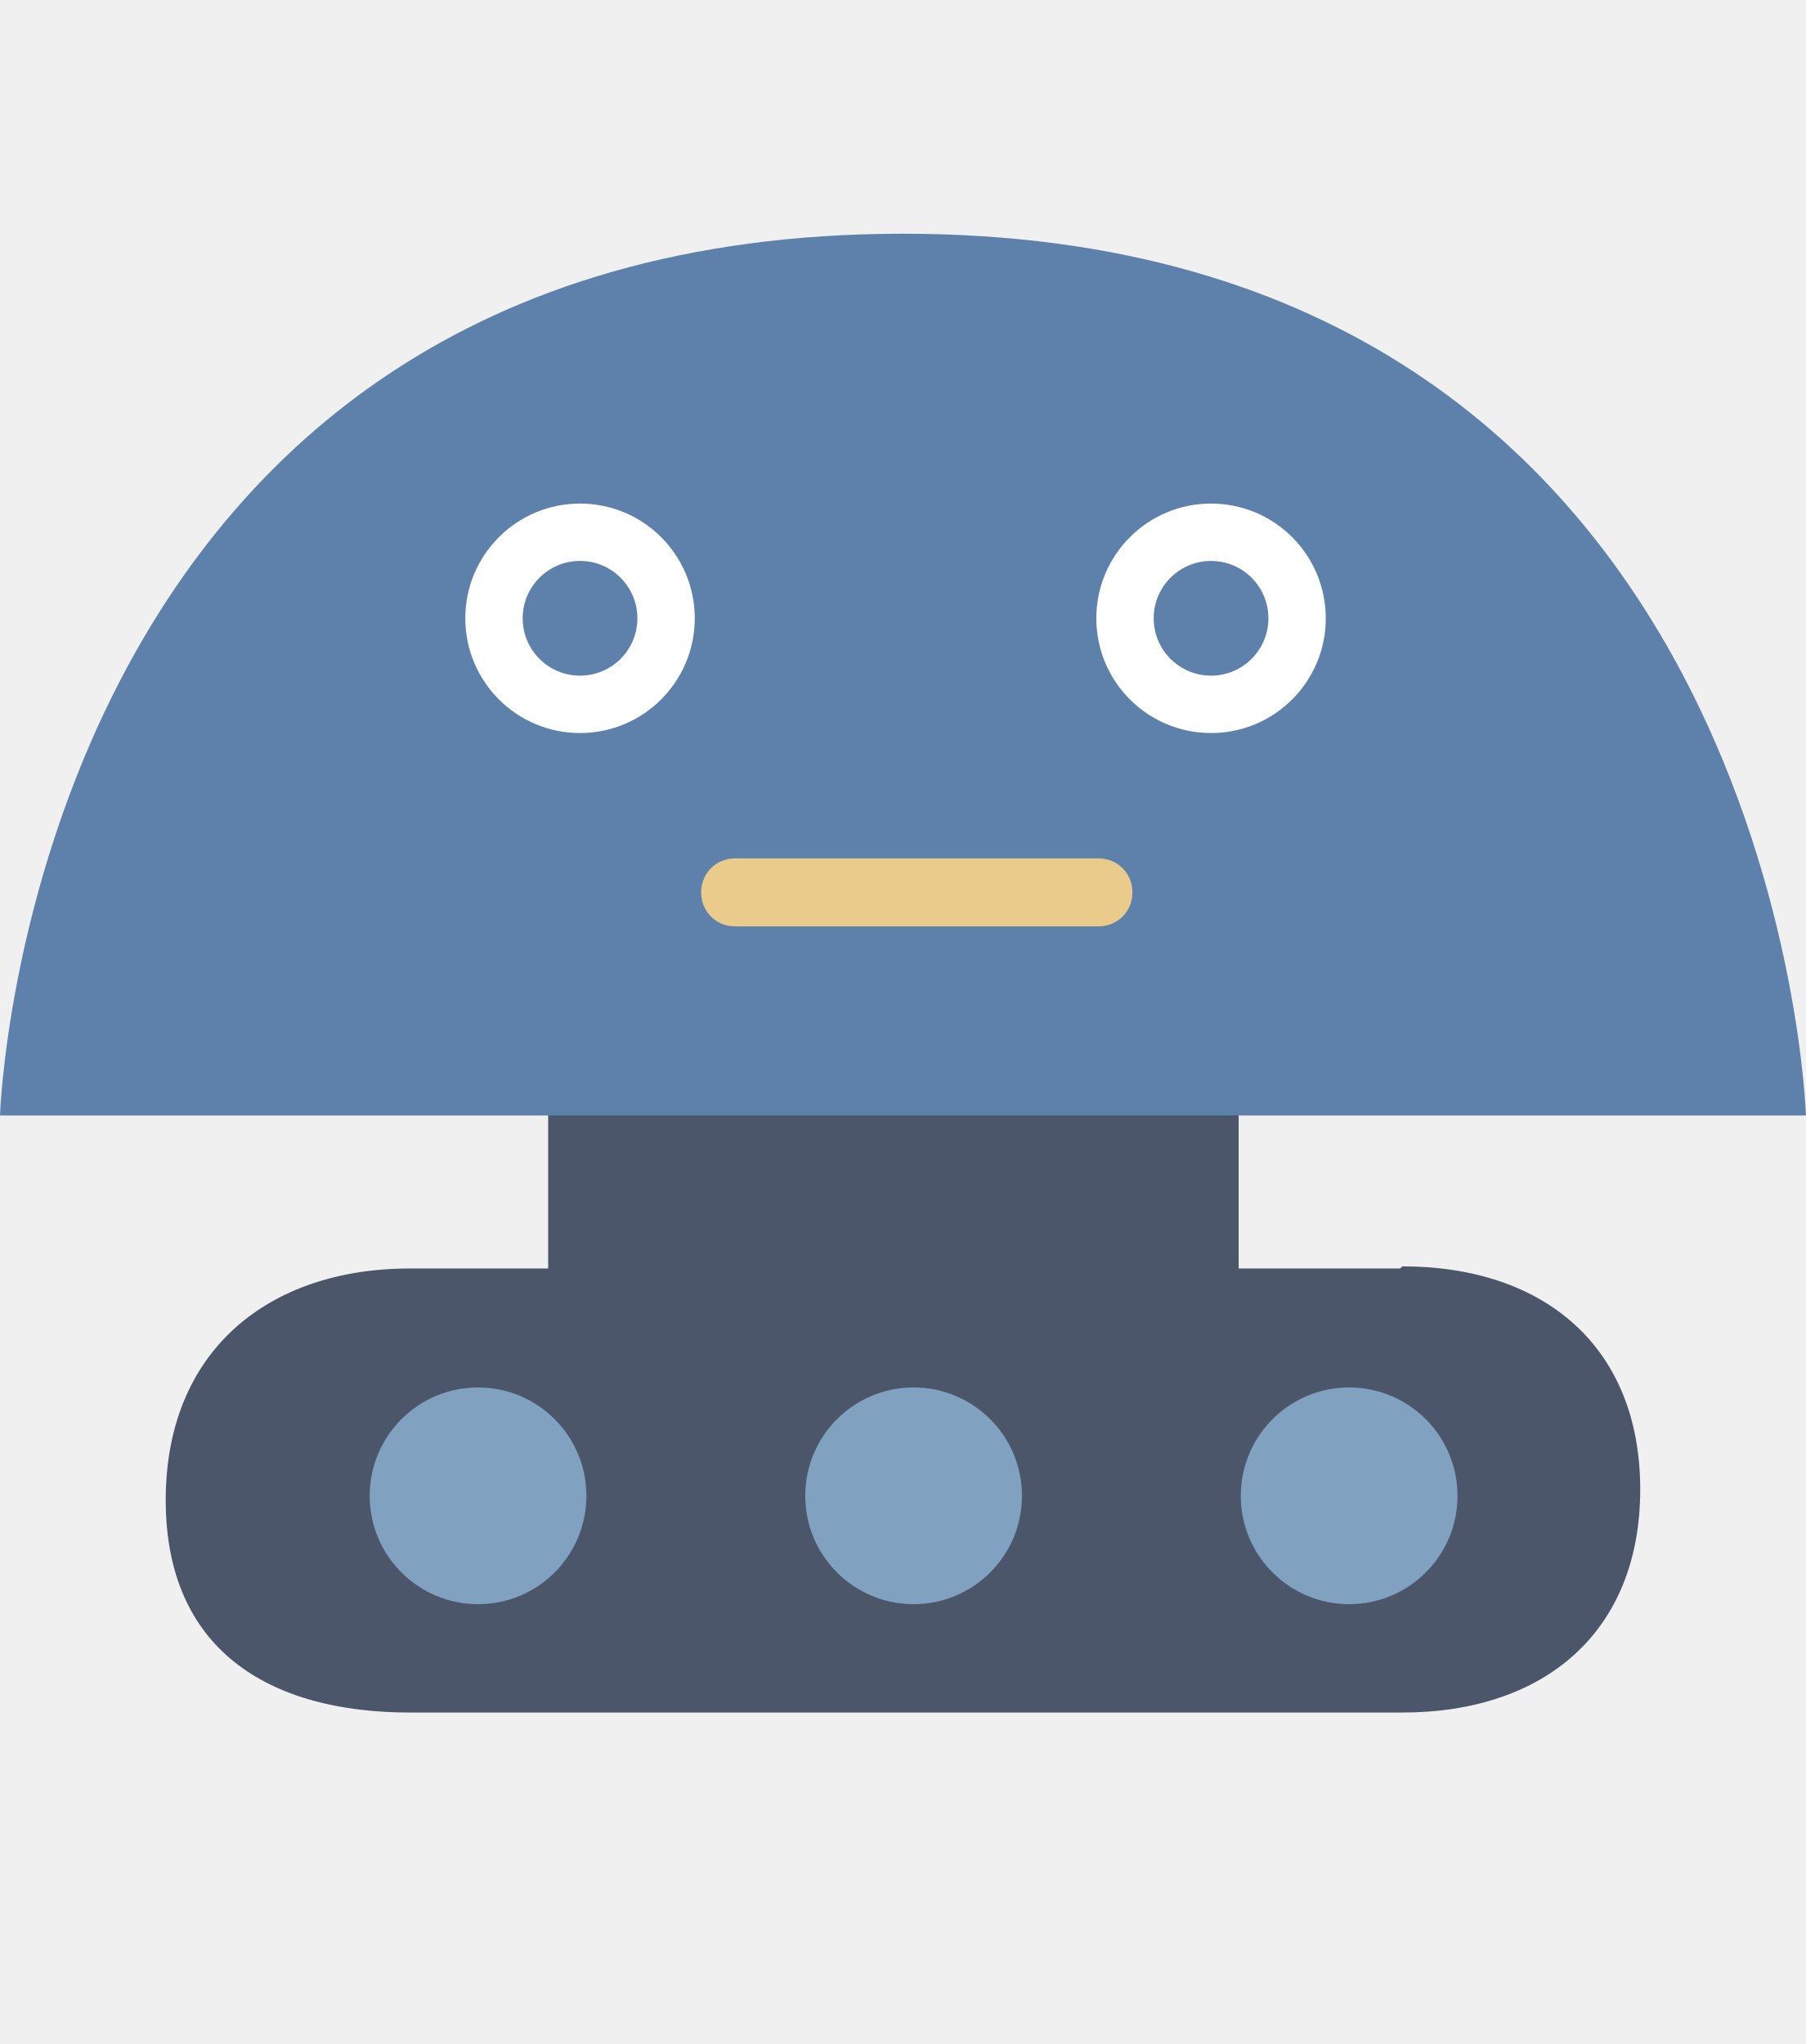
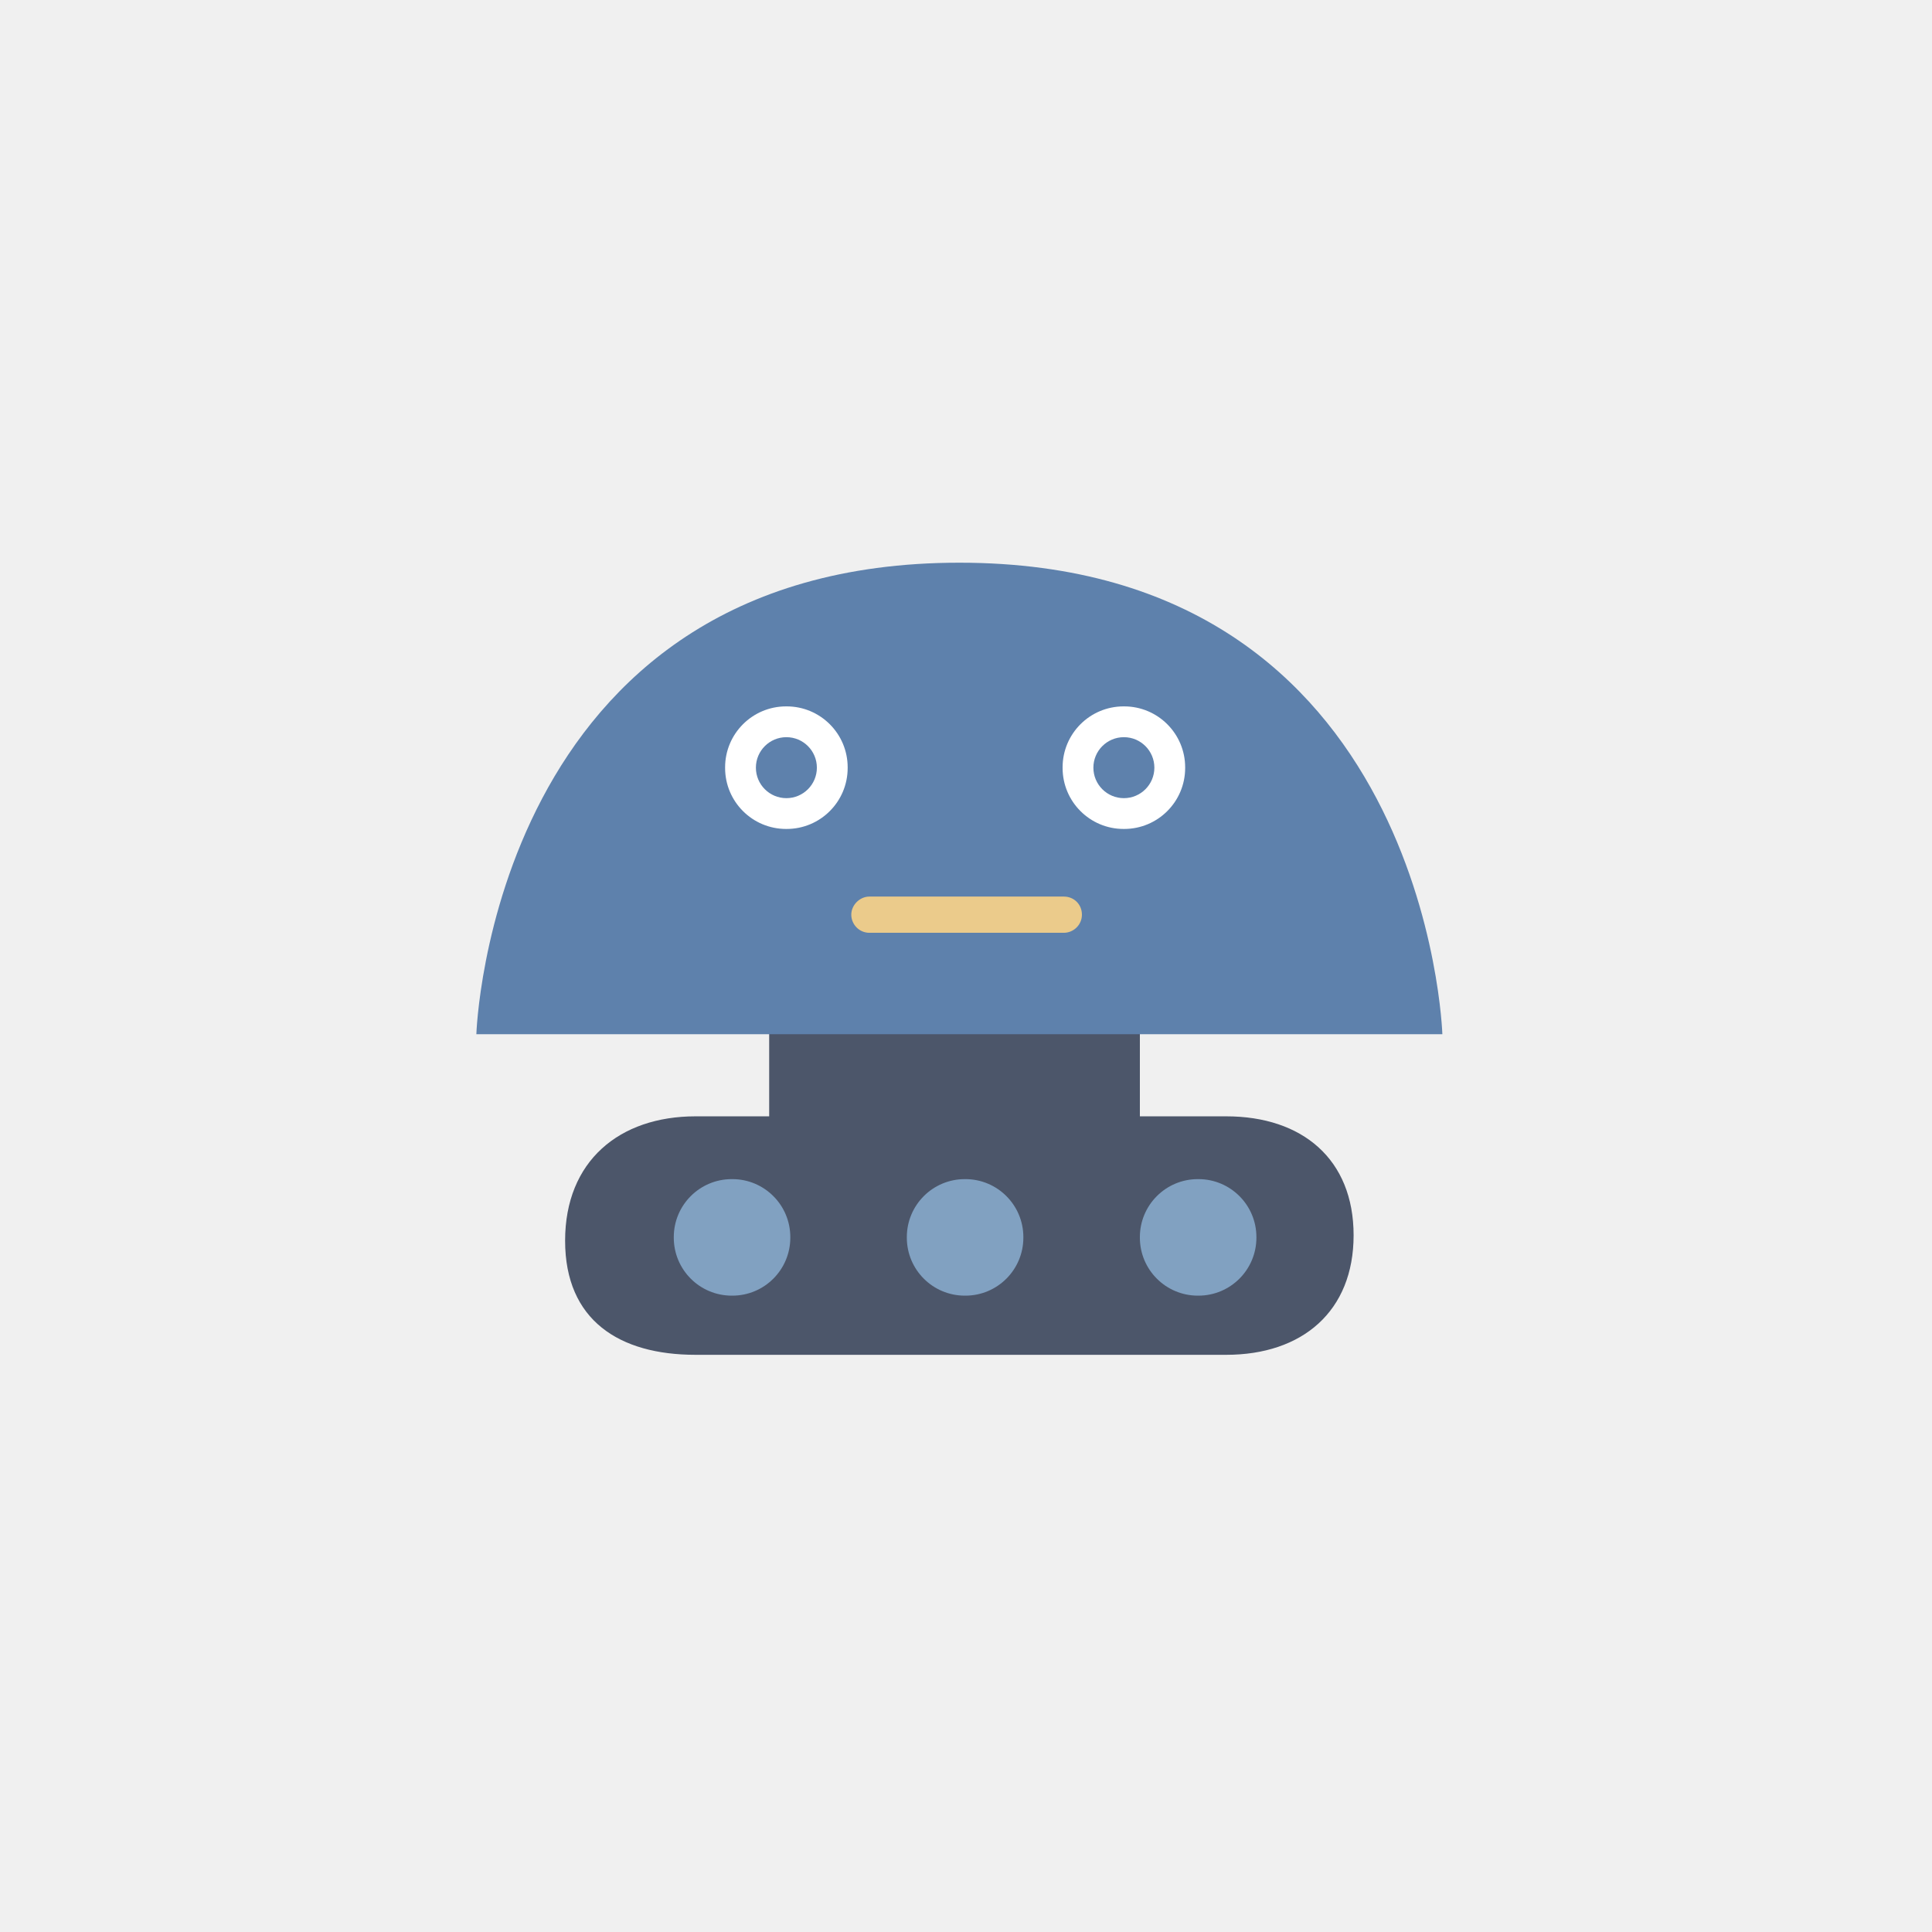
- <svg xmlns="http://www.w3.org/2000/svg" id="Roboter_blau_dunkelmodus" version="1.1" viewBox="0 0 85 96.2">
-   <path d="M65.9,59.7h-7.6v-12.9H25.8v12.9h-6.5c-6.7,0-11.5,3.9-11.5,10.9s4.8,10,11.5,10h46.7c6.7,0,11.2-3.8,11.2-10.5s-4.5-10.5-11.2-10.5Z" fill="#4c566a" />
-   <rect x="17.4" y="65.3" width="10.2" height="10.2" rx="5.1" ry="5.1" fill="#81a1c1" />
-   <rect x="37.9" y="65.3" width="10.2" height="10.2" rx="5.1" ry="5.1" fill="#81a1c1" />
-   <rect x="58.4" y="65.3" width="10.2" height="10.2" rx="5.1" ry="5.1" fill="#81a1c1" />
-   <g>
-     <path d="M85,52.5s-1.3-41.5-42.5-41.5S0,52.5,0,52.5h85Z" fill="#5e81ac" />
-     <rect x="21.9" y="23.7" width="10.8" height="10.8" rx="5.4" ry="5.4" fill="#fff" />
-     <rect x="51.6" y="23.7" width="10.8" height="10.8" rx="5.4" ry="5.4" fill="#fff" />
-     <rect x="24.6" y="26.4" width="5.4" height="5.4" rx="2.7" ry="2.7" fill="#5e81ac" />
-     <rect x="54.3" y="26.4" width="5.4" height="5.4" rx="2.7" ry="2.7" fill="#5e81ac" />
+ <svg xmlns="http://www.w3.org/2000/svg" version="1.1" viewBox="0 0 320 320">
+   <g id="Hg_transparent_mit_abspeichern_fuer_Positionierung">
+     <circle cx="160" cy="160" r="154.3" fill="#78e5f5" opacity="0" />
  </g>
-   <path d="M51.7,43.6h-17.1c-.9,0-1.6-.7-1.6-1.6s.7-1.6,1.6-1.6h17.1c.9,0,1.6.7,1.6,1.6s-.7,1.6-1.6,1.6Z" fill="#ebcb8b" />
+   <g id="Ebene_16">
+     <g>
+       <path d="M203,184.9h-14.2v-24.3h-61.4v24.3h-12.2c-12.6,0-21.6,7.4-21.6,20.6s9,18.9,21.6,18.9h87.9c12.6,0,21.1-7.2,21.1-19.8s-8.5-19.7-21.1-19.7Z" fill="#4c566a" />
+       <rect x="111.6" y="195.3" width="19.3" height="19.3" rx="9.6" ry="9.6" fill="#81a1c1" />
+       <rect x="150.2" y="195.3" width="19.3" height="19.3" rx="9.6" ry="9.6" fill="#81a1c1" />
+       <rect x="188.8" y="195.3" width="19.3" height="19.3" rx="9.6" ry="9.6" fill="#81a1c1" />
+       <g>
+         <path d="M238.9,171.3s-2.4-78.1-80-78.1-80,78.1-80,78.1h160Z" fill="#5e81ac" />
+         <rect x="120.1" y="117" width="20.3" height="20.3" rx="10.1" ry="10.1" fill="#fff" />
+         <rect x="176" y="117" width="20.3" height="20.3" rx="10.1" ry="10.1" fill="#fff" />
+         <rect x="125.2" y="122.1" width="10.1" height="10.1" rx="5.1" ry="5.1" fill="#5e81ac" />
+         <rect x="181.1" y="122.1" width="10.1" height="10.1" rx="5.1" ry="5.1" fill="#5e81ac" />
+       </g>
+       <path d="M176.2,154.5h-32.2c-1.7,0-3-1.4-3-3s1.4-3,3-3h32.2c1.7,0,3,1.3,3,3s-1.4,3-3,3Z" fill="#ebcb8b" />
+     </g>
+   </g>
</svg>
